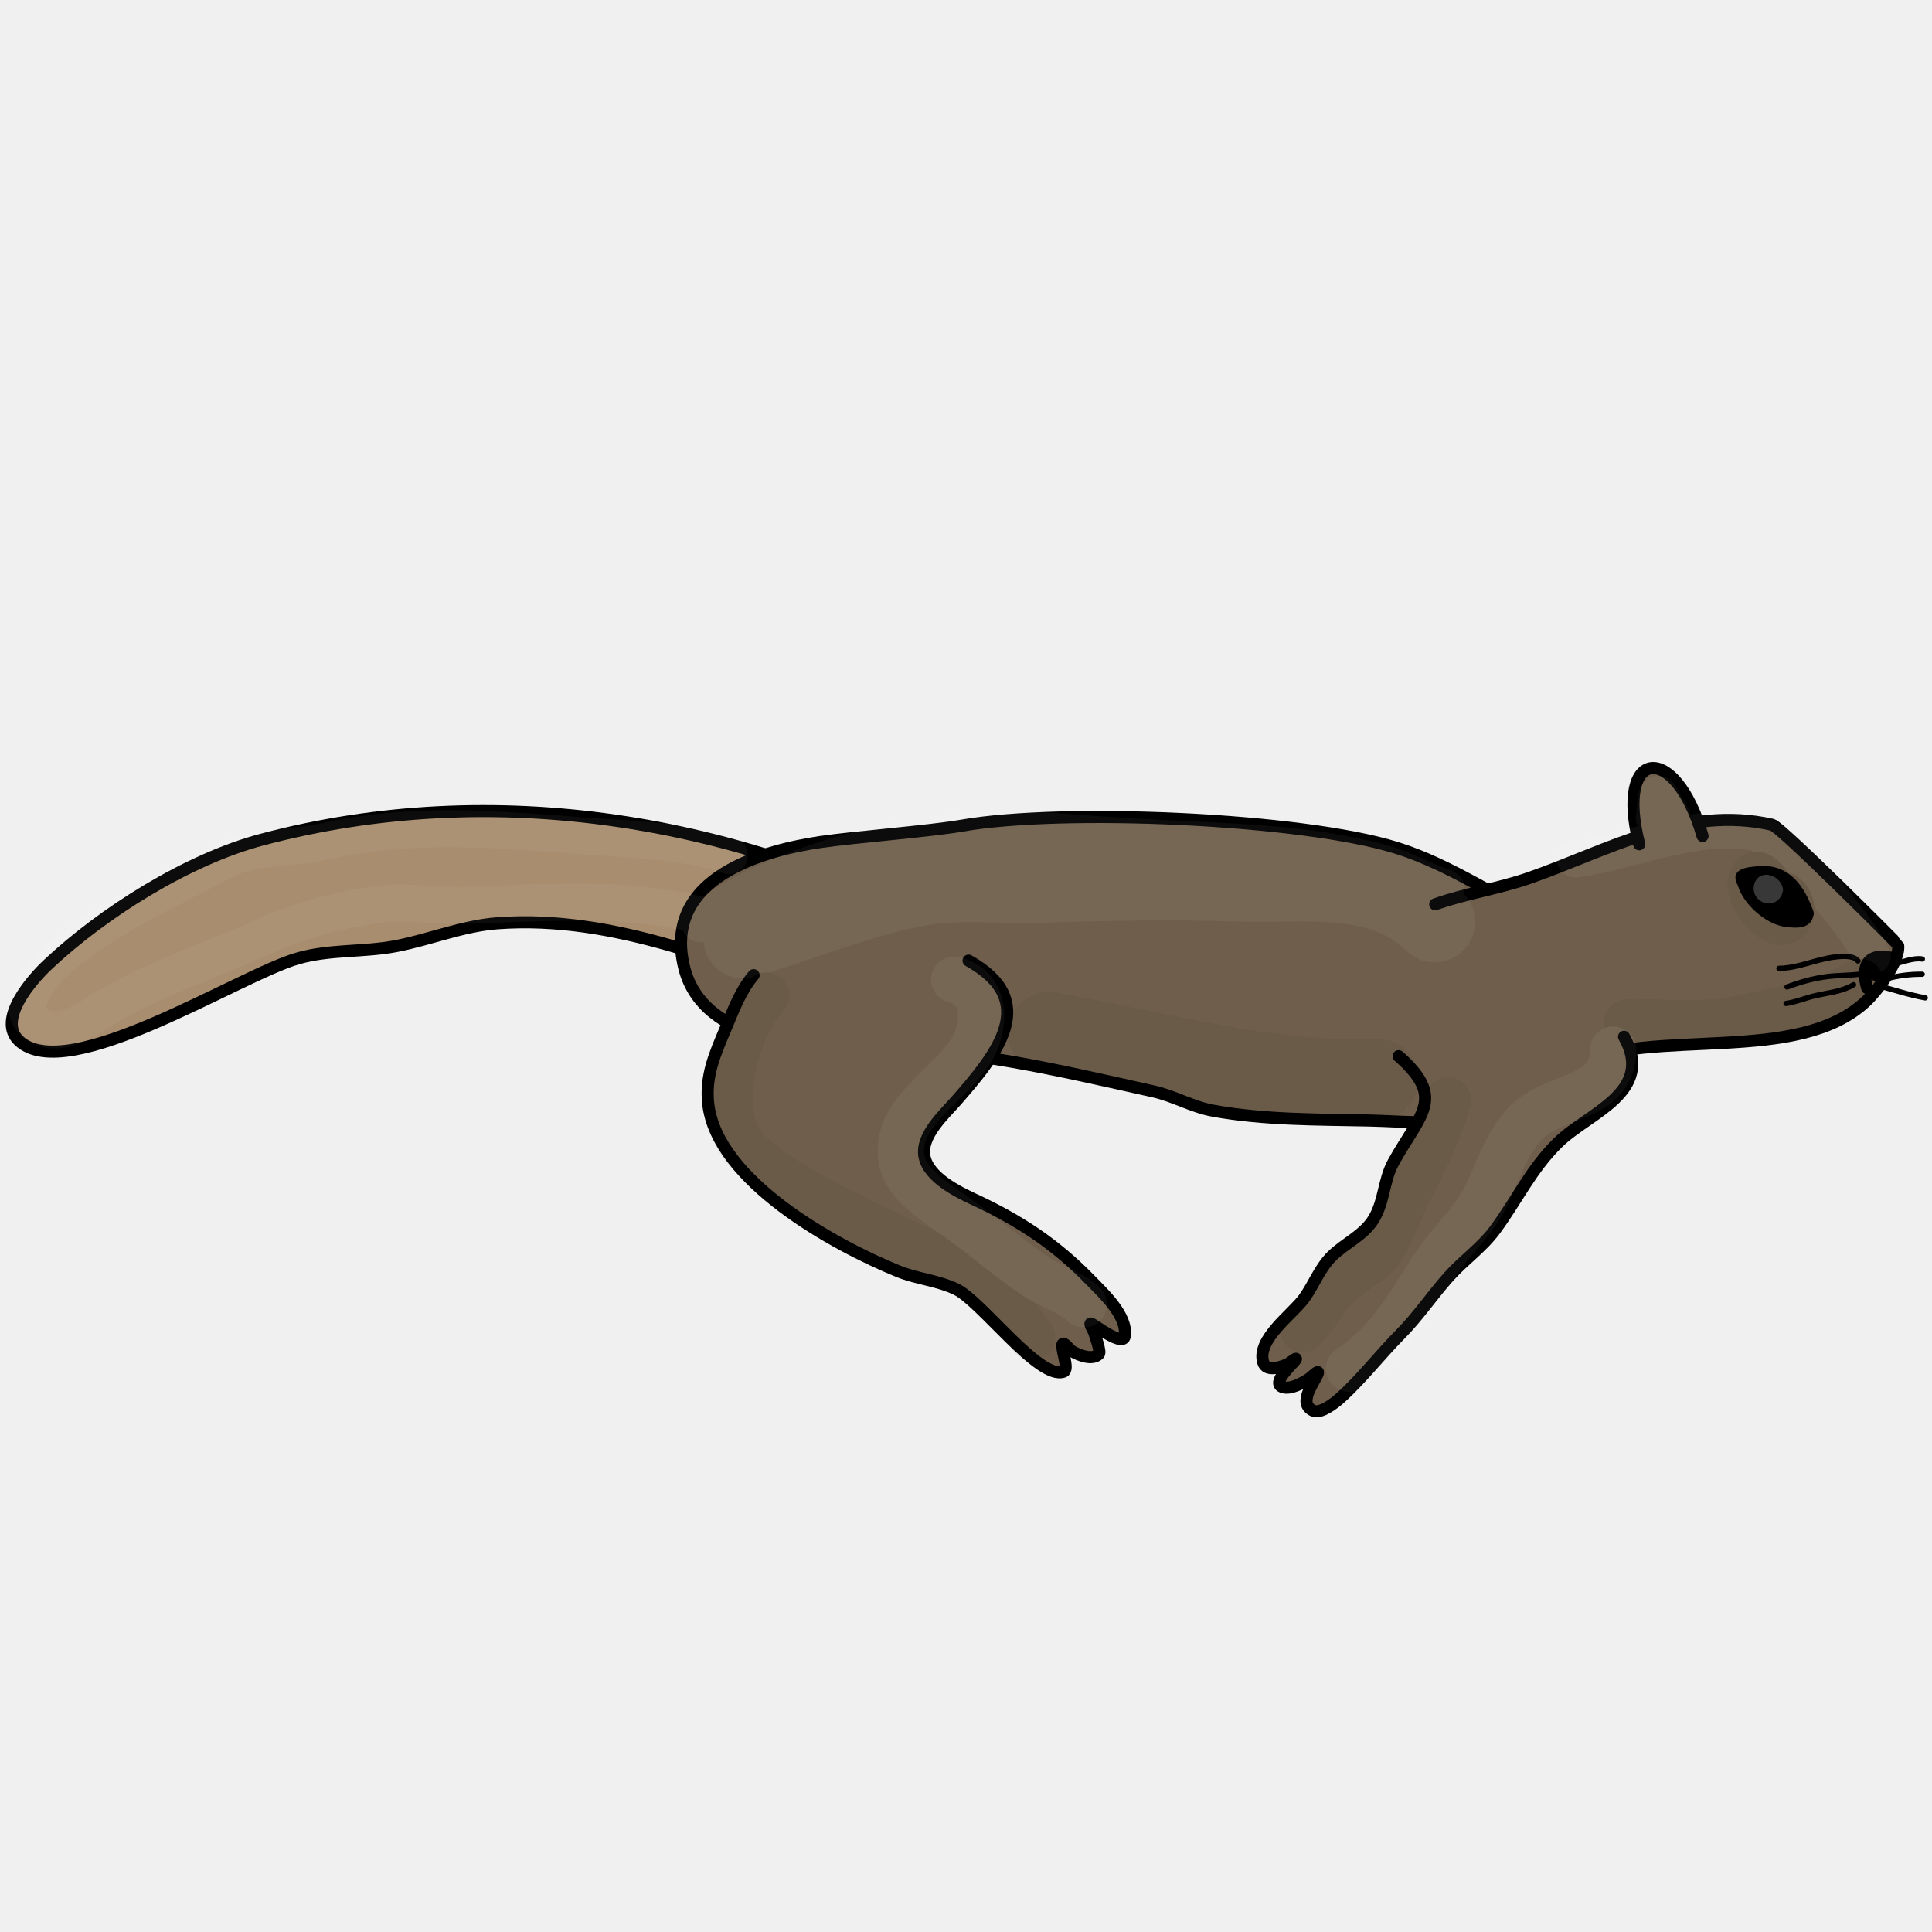
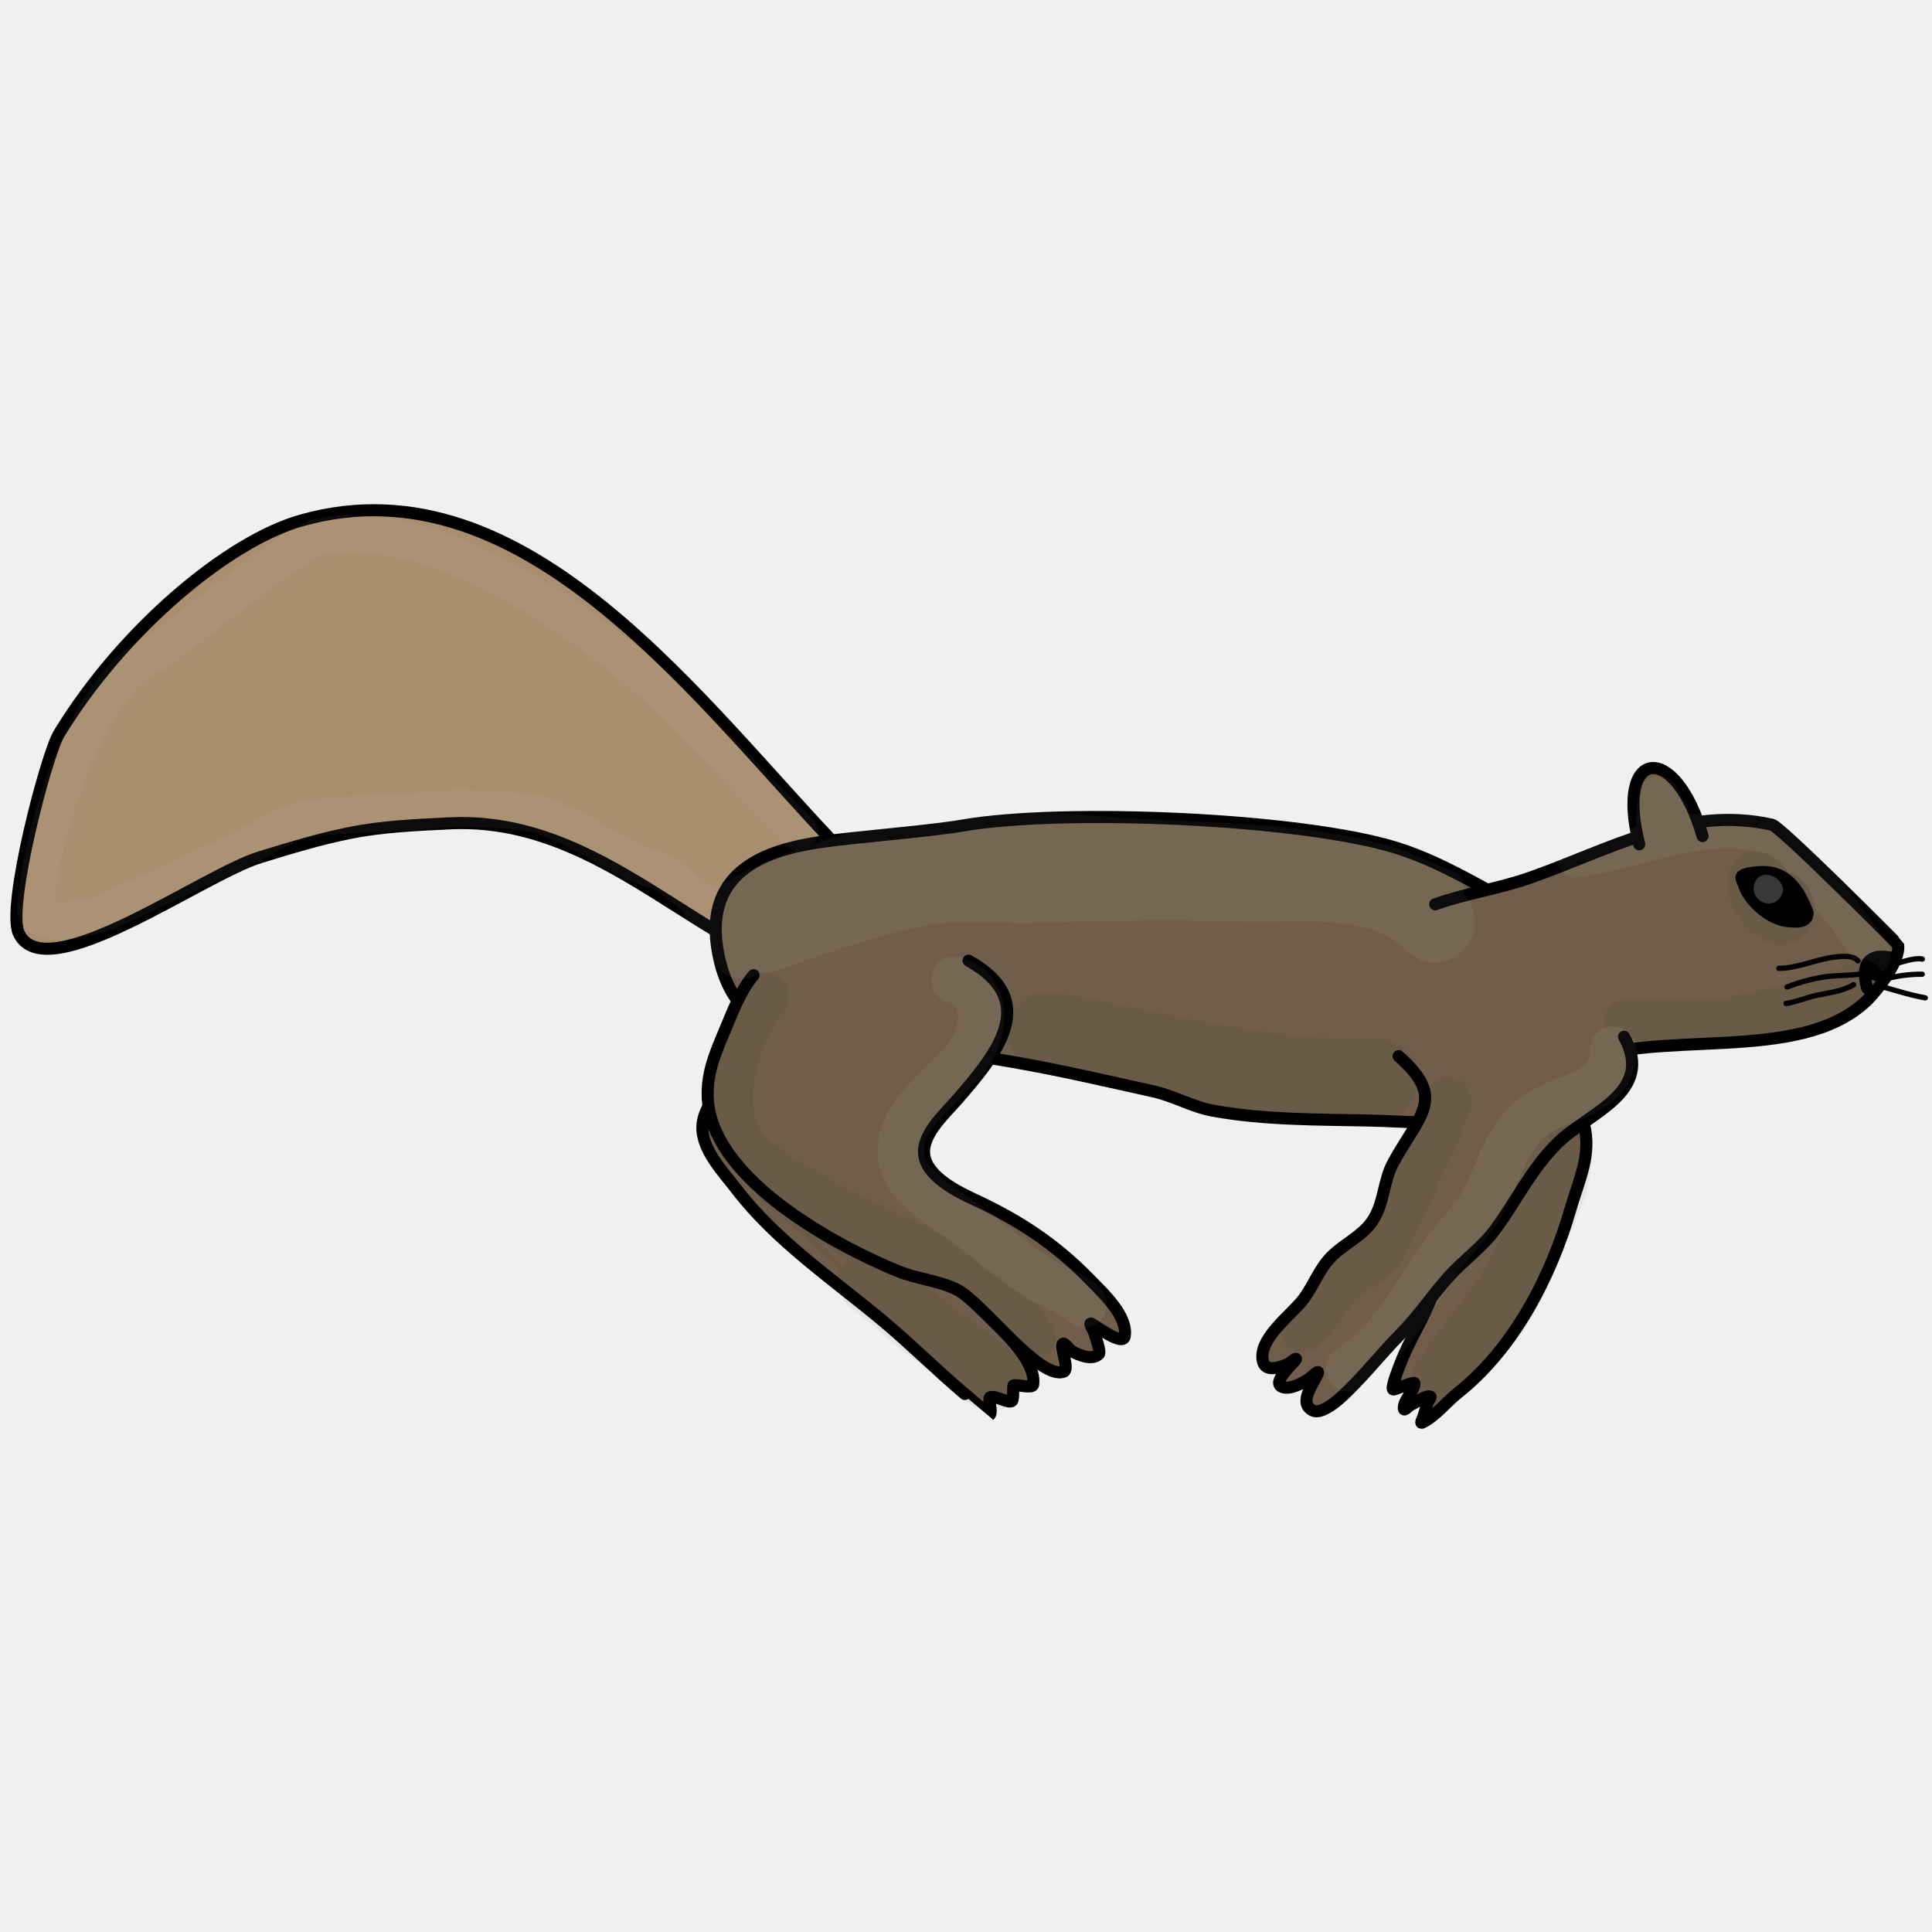
<svg xmlns="http://www.w3.org/2000/svg" width="100%" height="100%" viewBox="0 0 1067 1067" version="1.1" xml:space="preserve" style="fill-rule:evenodd;clip-rule:evenodd;stroke-linejoin:round;stroke-miterlimit:2;">
  <g id="Running1">
    <g>
-       <path d="M525.721,515.599C410.141,452.501 272.738,429.649 144.526,463.746C103.657,474.614 56.949,503.884 26.029,533.065C17.978,540.663 -2.008,563.072 10.528,574.799C37.349,599.888 131.91,538.602 164.508,529.294C182.442,524.174 200.723,526 218.83,522.494C237.554,518.869 255.638,511.306 274.757,509.896C339.432,505.128 401.062,532.556 460.986,553.027" style="fill:rgb(168,141,110);stroke:black;stroke-width:6.67px;stroke-linecap:round;stroke-miterlimit:1.5;" />
-       <path d="M857.501,509.497C827.95,497.094 802.229,477.915 771.276,468.261C718.912,451.928 586.959,446.273 531.447,455.96C513.41,459.108 471.376,462.345 453.353,465.01C424.107,469.335 365.168,483.549 377.879,534.436C388.579,577.275 449.614,578.684 480.049,578.759C534.185,578.893 584.719,591.116 637.118,602.773C648.435,605.291 658.496,611.35 669.999,613.427C698.397,618.554 727.4,618.232 756.118,618.829C776.107,619.244 798.4,622.048 817.785,615.873C830.505,611.82 840.772,603.454 852.213,596.876C882.756,579.314 898.378,572.56 880.525,532.154C875.795,521.448 865.725,507.378 854.026,503.649" style="fill:rgb(111,94,76);stroke:black;stroke-width:6.67px;stroke-linecap:round;stroke-miterlimit:1.5;" />
+       <path d="M467.106,472.337C388.381,391.271 291.702,251.862 166.195,287.511C126.188,298.875 67.869,347.217 32.592,405.24C25.71,416.559 3.583,500.637 10.331,515.321C24.768,546.736 111.577,483.239 143.721,473.405C161.406,467.995 176.372,463.391 193.617,459.936C211.449,456.364 230.638,455.602 248.006,454.72C306.758,451.735 351.016,487.46 396.323,514.719" style="fill:rgb(168,141,110);stroke:black;stroke-width:6.67px;stroke-linecap:round;stroke-miterlimit:1.5;" />
+       <path d="M857.501,509.497C827.95,497.094 802.229,477.915 771.276,468.261C718.912,451.928 586.959,446.273 531.447,455.96C513.41,459.108 471.376,462.345 453.353,465.01C424.107,469.335 385.025,480.716 397.736,531.604C408.436,574.443 449.614,578.684 480.049,578.759C534.185,578.893 584.719,591.116 637.118,602.773C648.435,605.291 658.496,611.35 669.999,613.427C698.397,618.554 727.4,618.232 756.118,618.829C776.107,619.244 798.4,622.048 817.785,615.873C830.505,611.82 840.772,603.454 852.213,596.876C882.756,579.314 898.378,572.56 880.525,532.154C875.795,521.448 865.725,507.378 854.026,503.649" style="fill:rgb(111,94,76);stroke:black;stroke-width:6.67px;stroke-linecap:round;stroke-miterlimit:1.5;" />
      <path d="M792.625,499.427C809.66,493.375 827.798,490.753 844.578,484.895C888.212,469.659 930.481,444.542 978.692,455.506C983.461,456.59 1048.23,521.526 1048.27,521.761C1049.71,530.419 1036.81,547.061 1030.8,552.767C992.986,588.688 914.447,566.822 866.88,588.067" style="fill:rgb(111,94,76);stroke:black;stroke-width:6.67px;stroke-linecap:round;stroke-miterlimit:1.5;" />
      <path d="M940.277,461.703C925.124,409.101 891.705,412.854 905.299,466.282" style="fill:rgb(111,94,76);stroke:black;stroke-width:6.67px;stroke-linecap:round;stroke-miterlimit:1.5;" />
      <path d="M998.368,504.479C993.781,491.643 986.418,480.121 970.961,481.732C968.51,481.987 964.085,482.194 962.115,483.809C961.279,484.494 962.12,486.446 962.673,487.374C963.785,489.239 962.788,488.037 963.632,490.034C967.245,498.592 978.012,508.07 987.735,508.755C991.035,508.987 996.579,509.763 997.938,506" style="stroke:black;stroke-width:6.67px;stroke-linecap:round;stroke-miterlimit:1.5;" />
      <path d="M1026.12,530.714C1023.7,527.405 1016.81,528.124 1013.37,528.539C1002.78,529.811 993.213,534.674 982.479,534.798" style="fill:none;stroke:black;stroke-width:2.92px;stroke-linecap:round;stroke-miterlimit:1.5;" />
      <path d="M1026.85,538.035C1021,538.768 1015.11,538.613 1009.26,539.33C1001.39,540.296 994.324,542.332 986.953,545.089" style="fill:none;stroke:black;stroke-width:2.92px;stroke-linecap:round;stroke-miterlimit:1.5;" />
      <path d="M1023.69,543.823C1017.47,547.571 1009.78,548.247 1002.85,549.804C997.378,551.034 991.948,553.396 986.408,554.199" style="fill:none;stroke:black;stroke-width:2.92px;stroke-linecap:round;stroke-miterlimit:1.5;" />
      <path d="M1046.56,532.257C1050.82,531.319 1057.13,528.797 1061.67,529.658" style="fill:none;stroke:black;stroke-width:2.92px;stroke-linecap:round;stroke-miterlimit:1.5;" />
      <path d="M1041.42,540.713C1047.73,538.876 1055.02,537.959 1061.59,538.05" style="fill:none;stroke:black;stroke-width:2.92px;stroke-linecap:round;stroke-miterlimit:1.5;" />
      <path d="M1036.34,544.085C1045.22,546.424 1054.23,549.495 1063.27,551.077" style="fill:none;stroke:black;stroke-width:2.92px;stroke-linecap:round;stroke-miterlimit:1.5;" />
      <path d="M1046.37,529.451C1031.68,525.32 1027.45,533.241 1031.23,545.731" style="fill:rgb(111,94,76);stroke:black;stroke-width:6.67px;stroke-linecap:round;stroke-miterlimit:1.5;" />
      <path d="M1042.42,530.782C1039.88,532.769 1038.03,535.192 1036.29,537.902C1035.27,539.484 1033.54,542.162 1033.54,542.158C1032.46,540.929 1034.86,534.897 1035.12,533.286" style="fill:none;stroke:black;stroke-width:6.72px;stroke-linecap:round;stroke-miterlimit:1.5;" />
+       <path d="M874.711,620.572C879.18,637.772 872.034,651.446 867.328,667.779C856.584,705.065 836.049,744.837 804.996,769.396C799.128,774.037 792.14,782.702 785.286,785.735C784.254,786.192 785.722,783.517 786.054,782.44C786.85,779.866 787.658,777.293 788.472,774.725C788.848,773.539 790.933,771.343 789.697,771.199C786.853,770.867 782.074,774.524 779.351,775.772C777.955,776.411 775.412,779.52 775.312,777.987C774.988,773.034 781.281,768.278 781.143,763.916C781.106,762.752 770,767.733 769.425,767.374C768.092,766.542 772.147,756.345 772.597,755.1C776.996,742.929 783.87,732.034 789.104,720.221C792.754,711.982 788.983,701.733 790.696,693.01C794.294,674.683 801.918,657.004 805.861,638.59" style="fill:rgb(111,94,76);stroke:black;stroke-width:6.67px;stroke-linecap:round;stroke-miterlimit:1.5;" />
      <path d="M896.934,572.576C914.144,603.303 877.449,614.441 860.485,631.021C845.539,645.628 837.704,662.916 825.655,679.221C818.342,689.116 808.157,696.028 800.042,705.164C790.854,715.506 783.15,727.039 773.38,736.896C762.048,748.328 751.745,761.81 739.818,772.424C737.078,774.863 729.351,780.976 725.23,779.073C716.173,774.891 726.463,762.807 727.848,758.277C728.453,756.297 724.392,760.558 722.644,761.667C719.185,763.861 712.9,767.398 708.552,766.114C701.411,764.004 714.499,752.827 715.613,750.809C716.505,749.195 712.495,752.808 710.804,753.543C707.425,755.011 699.269,757.926 697.631,752.328C693.907,739.594 713.882,725.78 720.16,717.089C725.637,709.508 728.821,700.343 735.639,693.656C742.797,686.637 752.742,682.428 758.292,673.796C764.596,663.991 763.992,651.98 769.544,641.929C784.302,615.213 798.824,606.549 772.42,583.302" style="fill:rgb(111,94,76);stroke:black;stroke-width:6.67px;stroke-linecap:round;stroke-miterlimit:1.5;" />
+       <path d="M411.925,583.532C404.905,594.204 388.707,608.065 387.946,621.677C387.216,634.742 399.255,647.013 406.535,656.537C428.462,685.224 459.71,706.267 487.257,729.248C502.979,742.363 517.24,756.693 532.856,769.87C537.597,773.87 546.555,781.466 546.562,781.46C548.219,779.913 545.586,772.499 546.703,771.794C549.189,770.224 556.96,775.302 558.9,773.68C559.937,772.812 559.288,765.246 559.776,765.111C561.818,764.549 570.249,766.972 570.574,764.721C573.068,747.444 540.12,724.131 531.129,709.738C523.496,697.518 529.19,681.882 522.79,669.67" style="fill:rgb(111,94,76);stroke:black;stroke-width:6.67px;stroke-linecap:round;stroke-miterlimit:1.5;" />
      <path d="M534.91,530.546C574.652,552.709 550.879,581.816 528.186,607.808C521.528,615.434 508.066,627.424 510.645,639.105C513.126,650.342 528.743,658.123 537.979,662.415C563.044,674.061 583.028,687.168 602.497,707.263C609.088,714.066 622.965,726.719 621.156,737.991C620.21,743.884 604.237,731.573 602.723,731.012C601.008,730.377 603.893,734.481 604.395,736.24C604.757,737.511 608.082,746.57 606.902,747.788C603.275,751.53 595.664,748.377 592.146,746.295C590.262,745.18 587.341,740.476 586.732,742.578C586,745.1 590.616,756.406 587.385,757.549C573.899,762.321 542.092,718.753 528.109,712.032C517.883,707.116 506.489,706.333 496.168,702.126C460.438,687.563 396.009,652.08 391.153,609.74C389.383,594.309 394.839,582.049 400.657,568.27C404.935,558.139 408.941,547.044 416.201,538.569" style="fill:rgb(111,94,76);stroke:black;stroke-width:6.67px;stroke-linecap:round;stroke-miterlimit:1.5;" />
    </g>
    <g opacity="0.05">
      <path d="M798.587,490.63C786.733,486.399 775.371,479.907 763.229,476.627C719.069,464.699 673.5,464.986 628.26,462.384C575.765,459.366 554.569,454.728 501.307,463.206C471.868,467.892 408.62,487.043 386.593,510.086" style="fill:none;stroke:white;stroke-width:20.42px;stroke-linecap:round;stroke-miterlimit:1.5;" />
-       <path d="M402.724,472.515C377.086,464.112 348.514,463.601 321.86,461.622C271.733,457.901 228.401,453.798 178.891,464.849C160.767,468.895 139.991,466.747 123.233,475.622C92.26,492.026 56.305,507.812 30.097,531.51C22.663,538.233 6.923,557.428 20.345,565.869C34.213,574.59 49.278,561.609 60.502,555.216C87.125,540.052 116.73,530.261 144.58,517.692C164.151,508.859 188.24,502.124 209.633,499.423C225.213,497.455 241.04,500.437 256.691,499.998C300.17,498.781 344.042,494.632 386.561,505.436" style="fill:none;stroke:white;stroke-width:20.42px;stroke-linecap:round;stroke-miterlimit:1.5;" />
+       <path d="M441.519,459.54C410.338,428.894 379.818,395.029 359.907,377.198C303.251,326.461 226.512,285.4 177.003,296.451C158.878,300.497 98.649,353.794 81.891,362.67C50.918,379.074 23.342,449.749 19.735,502.373C19.049,512.373 49.061,508.517 63.369,501.684C98.683,484.819 130.177,471.276 141.4,464.883C168.024,449.719 171.32,451.309 220.334,448.628C241.773,447.456 246.608,445.393 278.543,447.446C294.215,448.454 302.495,448.766 334.736,468.013C372.084,490.308 352.793,468.354 391.313,502.281" style="fill:none;stroke:white;stroke-width:20.42px;stroke-linecap:round;stroke-miterlimit:1.5;" />
      <path d="M1034.05,527.989C1025.82,512.13 986.821,462.758 968.45,459.51C936.31,453.827 901.652,470.15 870.047,474.445" style="fill:none;stroke:white;stroke-width:20.42px;stroke-linecap:round;stroke-miterlimit:1.5;" />
      <path d="M924.141,453.519C922.647,448.658 919.816,445.733 917.702,441.24C914.013,433.402 914.724,445.857 913.611,451.628" style="fill:none;stroke:white;stroke-width:20.42px;stroke-linecap:round;stroke-miterlimit:1.5;" />
      <path d="M792.296,509.108C763.083,480.245 721.411,487.829 684.328,486.615C646.767,485.386 610.277,486.111 572.724,487.314C551.504,487.995 531.046,485.294 509.863,488.69C479.244,493.598 441.823,508.702 410.773,518.114" style="fill:none;stroke:white;stroke-width:44.74px;stroke-linecap:round;stroke-miterlimit:1.5;" />
      <path d="M761.039,596.166C699.437,598.373 639.08,580.777 579.093,570.206" style="fill:none;stroke:black;stroke-width:44.74px;stroke-linecap:round;stroke-miterlimit:1.5;" />
      <path d="M987.411,506.202C986.873,500.702 974.119,476.84 967.837,482.489C959.061,490.382 975.939,511.639 984.102,510.549C992.787,509.391 992.478,497.778 986.098,493.31" style="fill:none;stroke:black;stroke-width:22.66px;stroke-linecap:round;stroke-miterlimit:1.5;" />
      <path d="M1027.48,542.339C1012.39,551.346 997.416,554.644 980.212,558.378C967.962,561.038 956.443,564.323 943.808,564.875C928.815,565.53 913.677,564.374 898.646,564.638" style="fill:none;stroke:black;stroke-width:25.6px;stroke-linecap:round;stroke-miterlimit:1.5;" />
      <path d="M799.712,607.691C793.93,627.349 784.778,644.343 775.807,662.559C771.152,672.013 768.091,682.828 761.618,691.318C756.014,698.667 746.747,702.107 740.126,708.492C732.272,716.065 727.153,726.027 719.651,733.976" style="fill:none;stroke:black;stroke-width:25.6px;stroke-linecap:round;stroke-miterlimit:1.5;" />
      <path d="M423.105,549.83C406.092,568.251 392.97,616.509 412.941,635.981C435.237,657.718 489.73,680.652 519.381,695.629C525.239,698.588 531.748,700.179 537.29,703.775C550.888,712.602 560.346,726.185 570.129,738.786" style="fill:none;stroke:black;stroke-width:25.6px;stroke-linecap:round;stroke-miterlimit:1.5;" />
+       <path d="M547.348,761.405C537.514,750.917 523.774,742.519 512.319,733.798C501.575,725.619 491.979,716.262 481.063,708.294" style="fill:none;stroke:black;stroke-width:36.11px;stroke-linecap:round;stroke-miterlimit:1.5;" />
+       <path d="M473.71,707.695C461.073,697.868 449.934,686.478 437.882,675.998C433.881,672.519 429.697,669.272 425.67,665.826C424.451,664.784 423.255,663.694 422.109,662.573C421.38,661.86 419.136,659.781 419.869,660.49C440.818,680.732 467.935,688.614 489.847,706.555" style="fill:none;stroke:black;stroke-width:2.51px;stroke-linecap:round;stroke-miterlimit:1.5;" />
+       <path d="M491.121,706.219C479.671,696.113 461.015,685.242 445.737,681.234" style="fill:none;stroke:black;stroke-width:2.51px;stroke-linecap:round;stroke-miterlimit:1.5;" />
+       <path d="M485.328,709.182C473.642,696.876 458.685,687.82 443.945,679.7" style="fill:none;stroke:black;stroke-width:2.51px;stroke-linecap:round;stroke-miterlimit:1.5;" />
+       <path d="M868.535,632.373C870.417,653.53 859.92,671.174 851.833,689.578C844.267,706.793 838.427,724.415 825.56,738.629C816.072,749.11 803.41,756.374 794.385,767.16" style="fill:none;stroke:black;stroke-width:20.8px;stroke-linecap:round;stroke-miterlimit:1.5;" />
+       <path d="M864.471,631.748C861.77,637.919 861.761,644.881 858.965,651.024C854.039,661.848 846.453,671.218 840.805,681.673C836.944,688.819 834.537,696.549 830.39,703.589C821.363,718.908 809.423,733.728 798.406,747.66C795.108,751.832 792.845,757.072 789.24,760.955" style="fill:none;stroke:black;stroke-width:20.8px;stroke-linecap:round;stroke-miterlimit:1.5;" />
      <path d="M526.966,541.036C542.851,544.902 544.473,561.762 538.87,575.265C529.763,597.212 492.893,612.604 497.996,640.694C500.42,654.029 517.032,664.287 527.066,671.263C542.355,681.892 556.31,694.389 571.736,704.742C580.356,710.528 590.822,713.246 598.549,720.298" style="fill:none;stroke:white;stroke-width:25.6px;stroke-linecap:round;stroke-miterlimit:1.5;" />
      <path d="M890.891,579.702C890.723,608.102 857.873,603.774 842.085,620.76C829.896,633.874 826.73,650.746 817.915,665.656C811.275,676.887 801.431,685.572 794.159,696.298C779.354,718.138 767.87,741.371 745.026,755.918" style="fill:none;stroke:white;stroke-width:25.6px;stroke-linecap:round;stroke-miterlimit:1.5;" />
    </g>
    <path d="M981.395,491.388C980.821,487.071 973.349,483.861 971.992,489.338C970.636,494.81 977.969,498.207 980.817,493.228C982.077,491.027 979.092,487.917 976.814,489.226C974.747,490.414 976.054,492.585 978.01,492.7" style="fill:none;stroke:white;stroke-opacity:0.22;stroke-width:6.67px;stroke-linecap:round;stroke-miterlimit:1.5;" />
  </g>
</svg>
